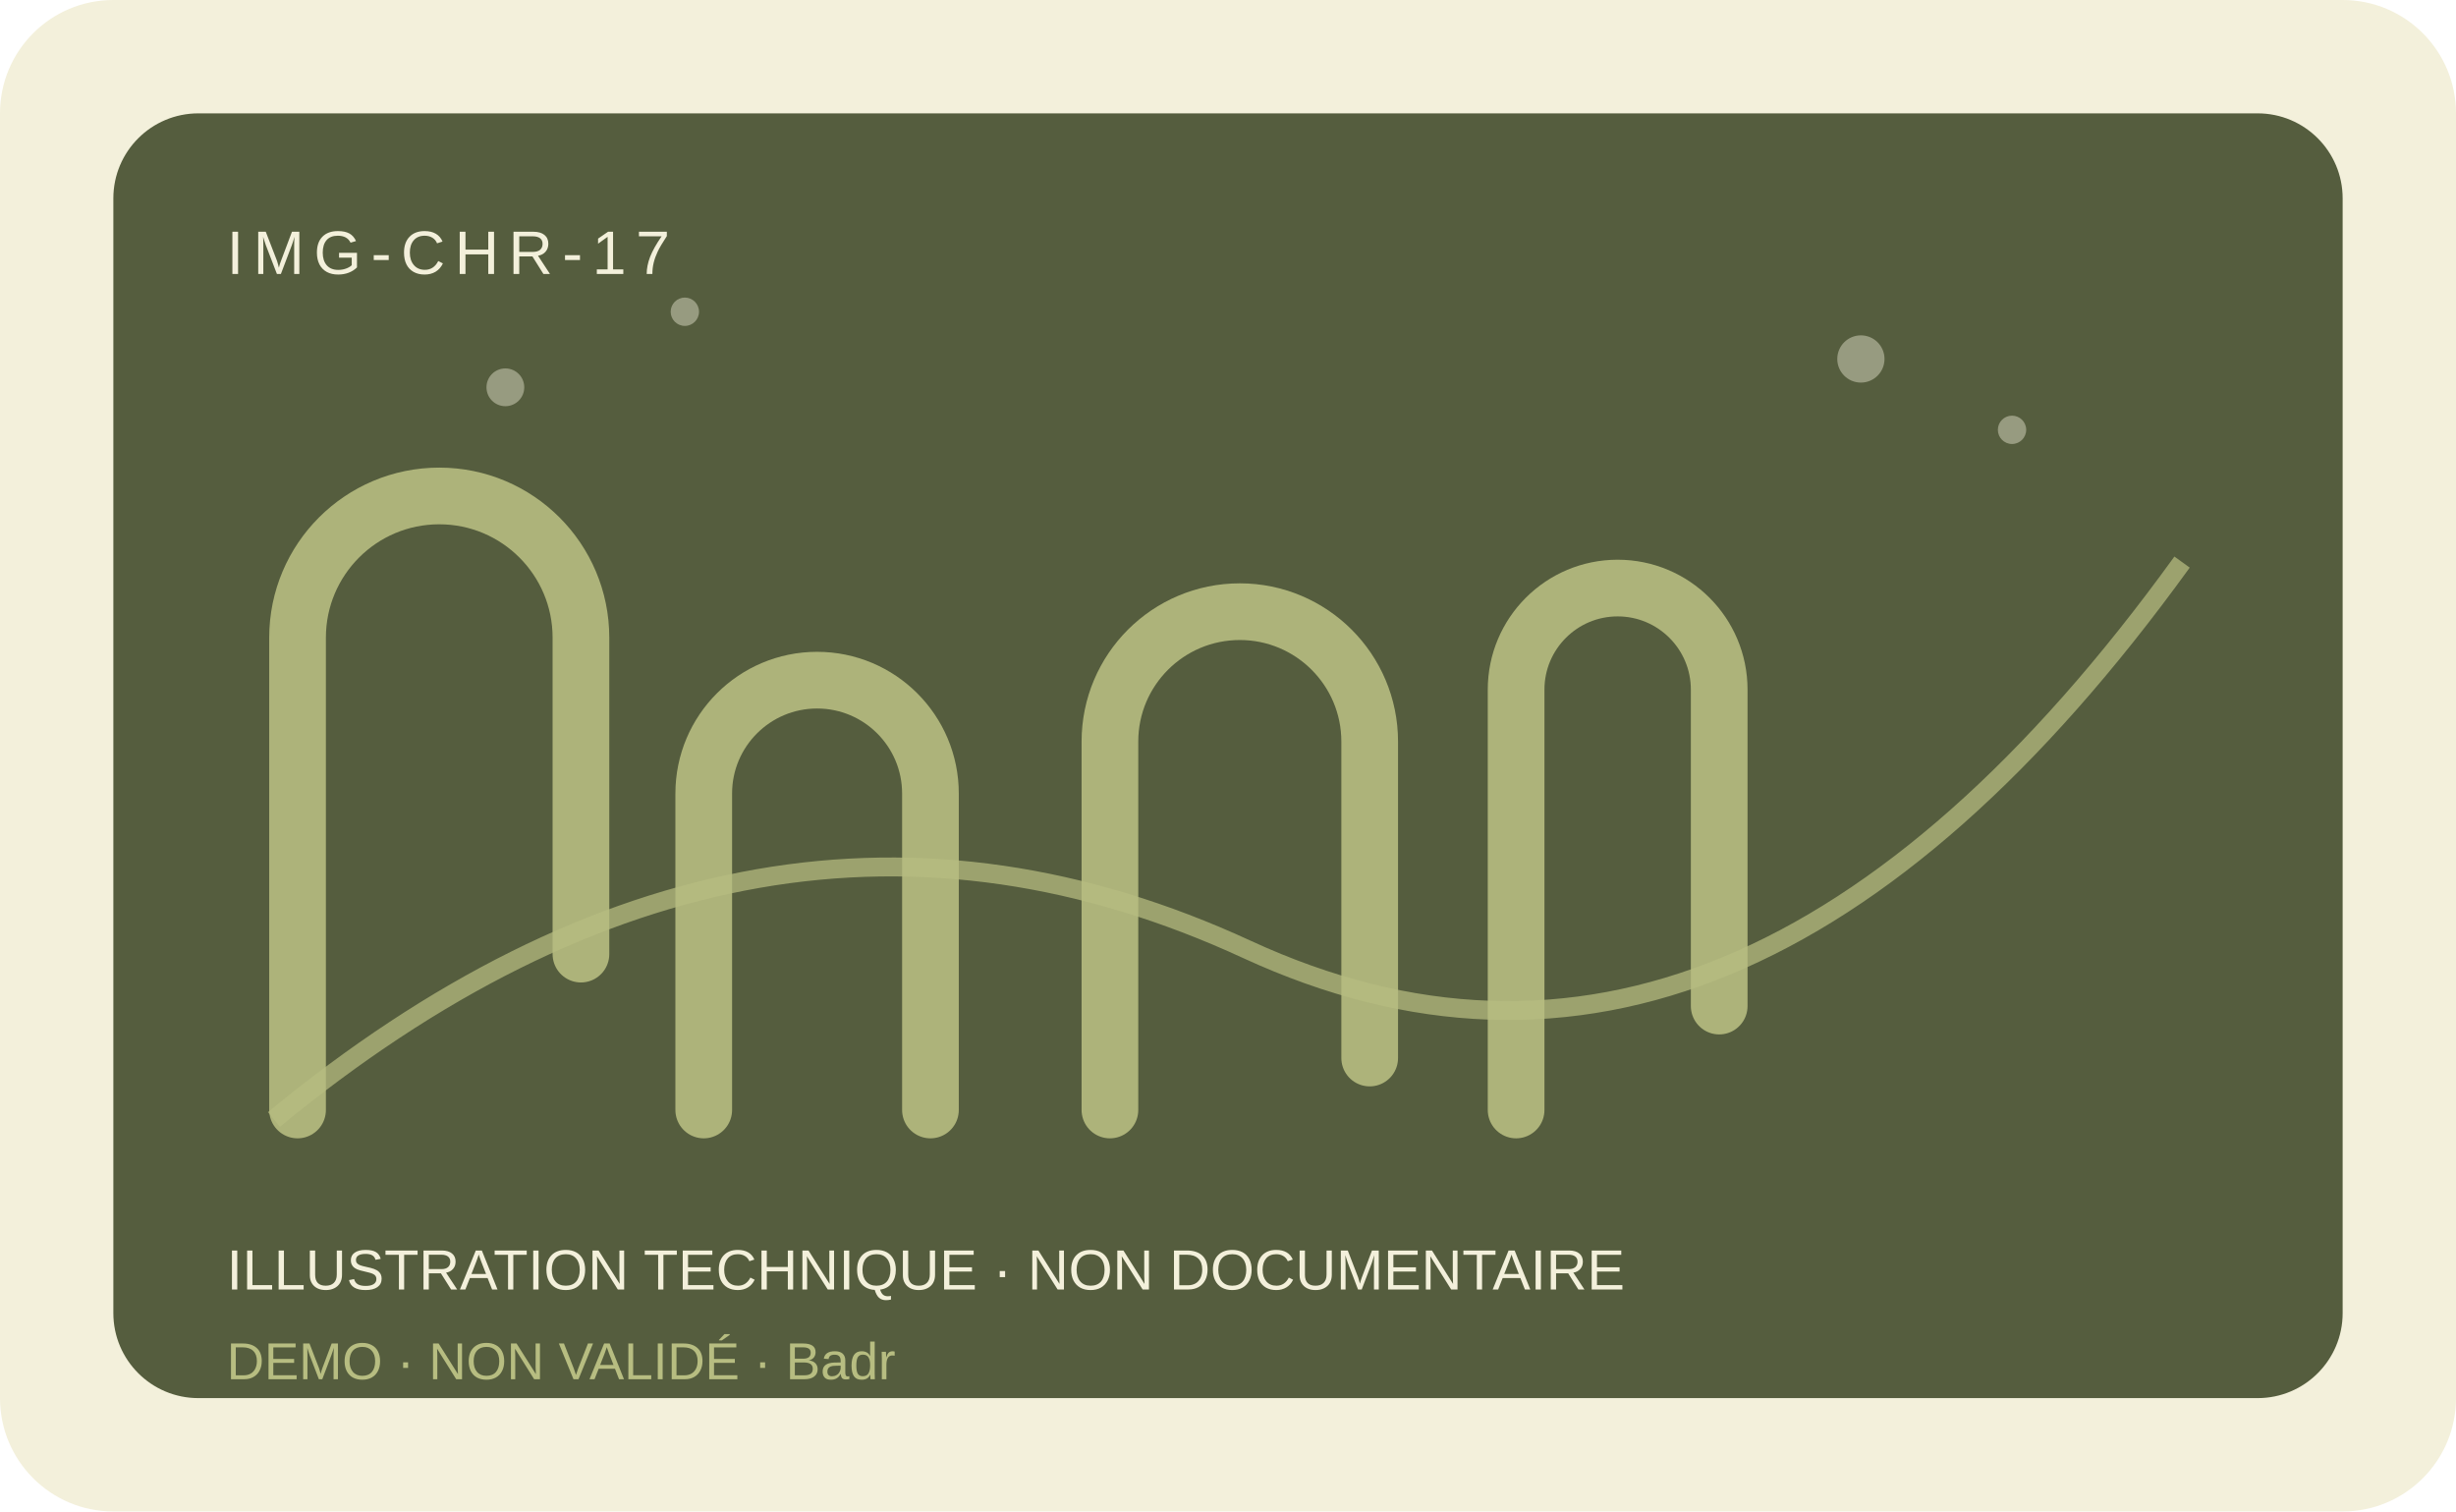
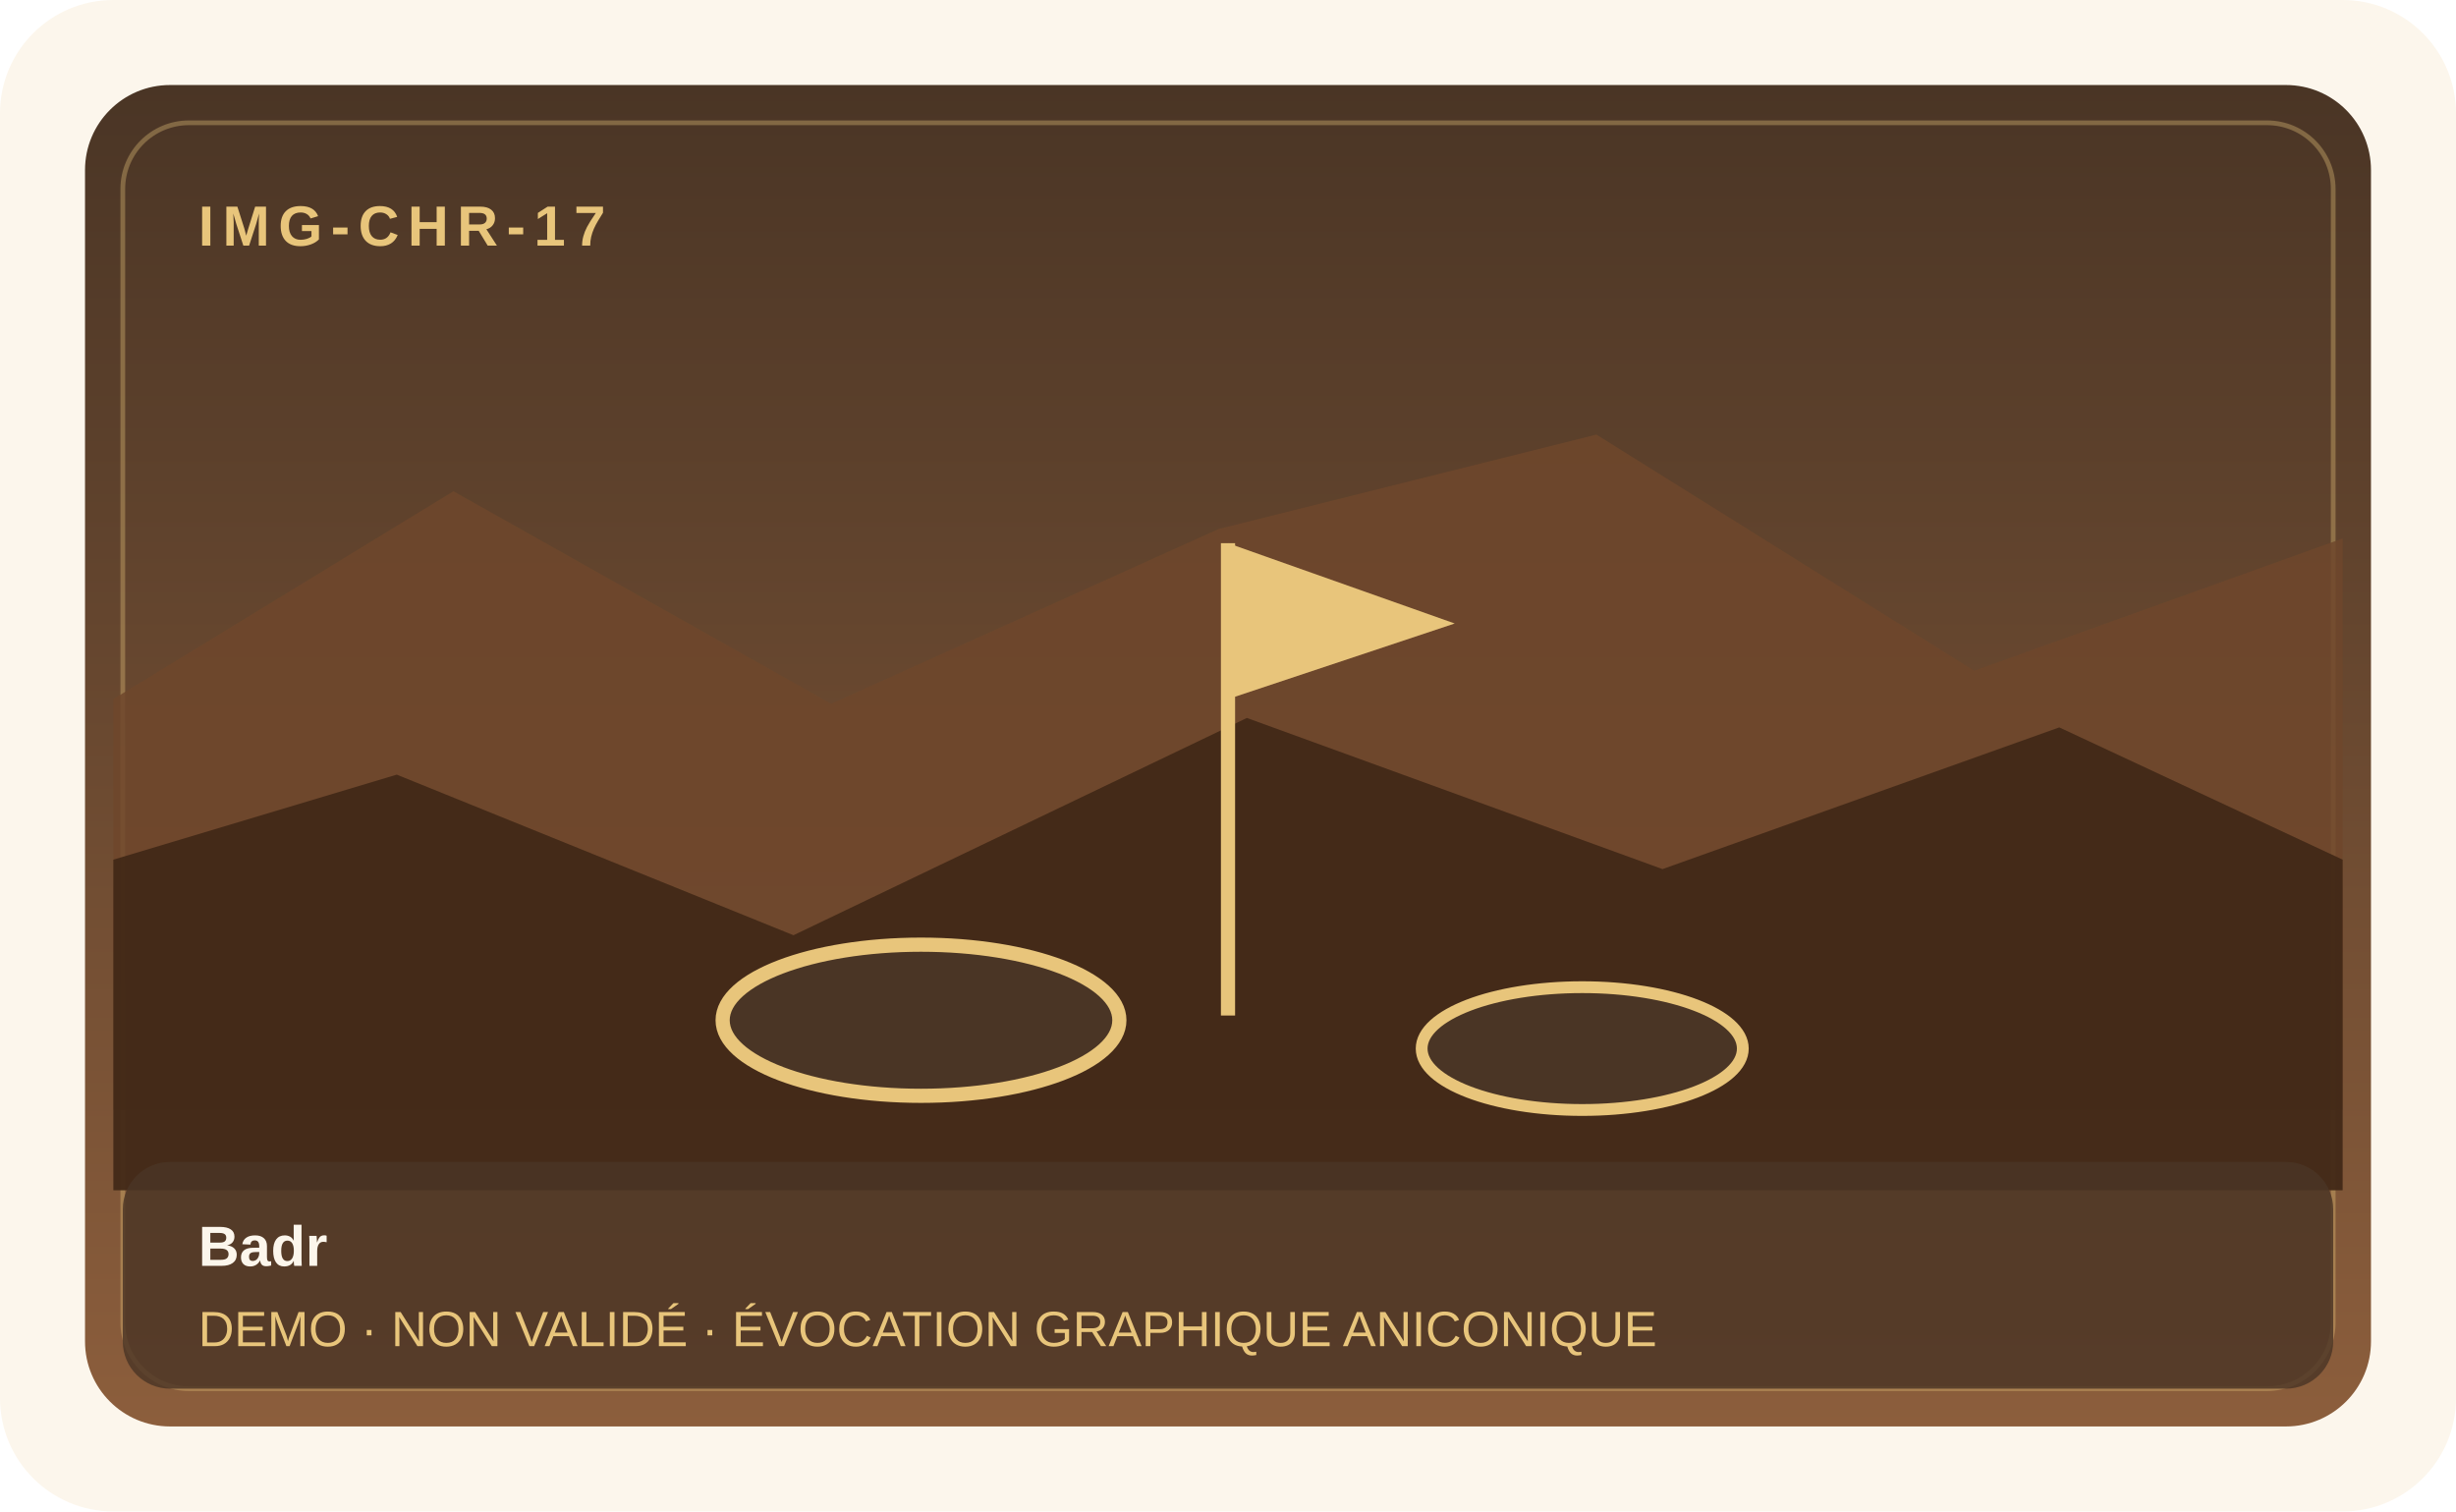
<svg xmlns="http://www.w3.org/2000/svg" viewBox="0 0 520 320" role="img" aria-labelledby="title desc">
-   <rect width="520" height="320" rx="24" fill="#f3f0db" />
-   <rect x="24" y="24" width="472" height="272" rx="18" fill="#4e5737" opacity=".96" />
-   <g opacity=".9">
-     <path d="M63 235V135a30 30 0 0 1 60 0v67" fill="none" stroke="#b7bd81" stroke-width="12" stroke-linecap="round" />
-     <path d="M149 235V168a24 24 0 0 1 48 0v67" fill="none" stroke="#b7bd81" stroke-width="12" stroke-linecap="round" />
-     <path d="M235 235V157a27.5 27.5 0 0 1 55 0v67" fill="none" stroke="#b7bd81" stroke-width="12" stroke-linecap="round" />
-     <path d="M321 235V146a21.5 21.5 0 0 1 43 0v67" fill="none" stroke="#b7bd81" stroke-width="12" stroke-linecap="round" />
-   </g>
-   <path d="M58 237 Q160 153 264 201 T462 119" fill="none" stroke="#b7bd81" stroke-width="4" opacity=".72" />
-   <g fill="#f3f0db" opacity=".42">
-     <circle cx="107" cy="82" r="4" />
-     <circle cx="145" cy="66" r="3" />
-     <circle cx="394" cy="76" r="5" />
-     <circle cx="426" cy="91" r="3" />
-   </g>
-   <text x="48" y="58" fill="#f3f0db" font-family="Arial, sans-serif" font-size="13" letter-spacing="2">IMG-CHR-17</text>
-   <text x="48" y="273" fill="#f3f0db" font-family="Arial, sans-serif" font-size="12">ILLUSTRATION TECHNIQUE · NON DOCUMENTAIRE</text>
-   <text x="48" y="292" fill="#b7bd81" font-family="Arial, sans-serif" font-size="11">DEMO · NON VALIDÉ · Badr</text>
+   <defs>
+     <linearGradient id="sky-img-chr-17" x1="0" y1="0" x2="0" y2="1">
+       <stop offset="0%" stop-color="#4a3525" />
+       <stop offset="100%" stop-color="#8c5e3c" />
+     </linearGradient>
+   </defs>
+   <rect width="520" height="320" rx="24" fill="#fcf6ec" />
+   <rect x="18" y="18" width="484" height="284" rx="18" fill="url(#sky-img-chr-17)" />
+   <rect x="26" y="26" width="468" height="268" rx="14" fill="none" stroke="#e8c57b" stroke-width="1" opacity="0.35" />
+   <path d="M24 235 L24 148 L96 104 L176 149 L258 112 L338 92 L418 142 L496 114 L496 235 Z" fill="#6e472b" opacity="0.85" />
+   <path d="M24 252 L24 182 L84 164 L168 198 L264 152 L352 184 L436 154 L496 182 L496 252 Z" fill="#422917" opacity="0.95" />
+   <ellipse cx="195" cy="216" rx="42" ry="16" fill="#4a3525" stroke="#e8c57b" stroke-width="3" />
+   <ellipse cx="335" cy="222" rx="34" ry="13" fill="#4a3525" stroke="#e8c57b" stroke-width="2.5" />
+   <line x1="260" y1="115" x2="260" y2="215" stroke="#e8c57b" stroke-width="3" />
+   <polygon points="260,115 308,132 260,148" fill="#e8c57b" />
+   <rect x="26" y="246" width="468" height="48" rx="10" fill="#4a3525" opacity="0.82" />
+   <text x="42" y="52" fill="#e8c57b" font-family="Arial, sans-serif" font-size="12" font-weight="bold" letter-spacing="1.8">IMG-CHR-17</text>
+   <text x="42" y="268" fill="#fcf6ec" font-family="Arial, sans-serif" font-size="12" font-weight="bold">Badr</text>
+   <text x="42" y="285" fill="#e8c57b" font-family="Arial, sans-serif" font-size="10.5">DEMO · NON VALIDÉ · ÉVOCATION GRAPHIQUE ANICONIQUE</text>
</svg>
